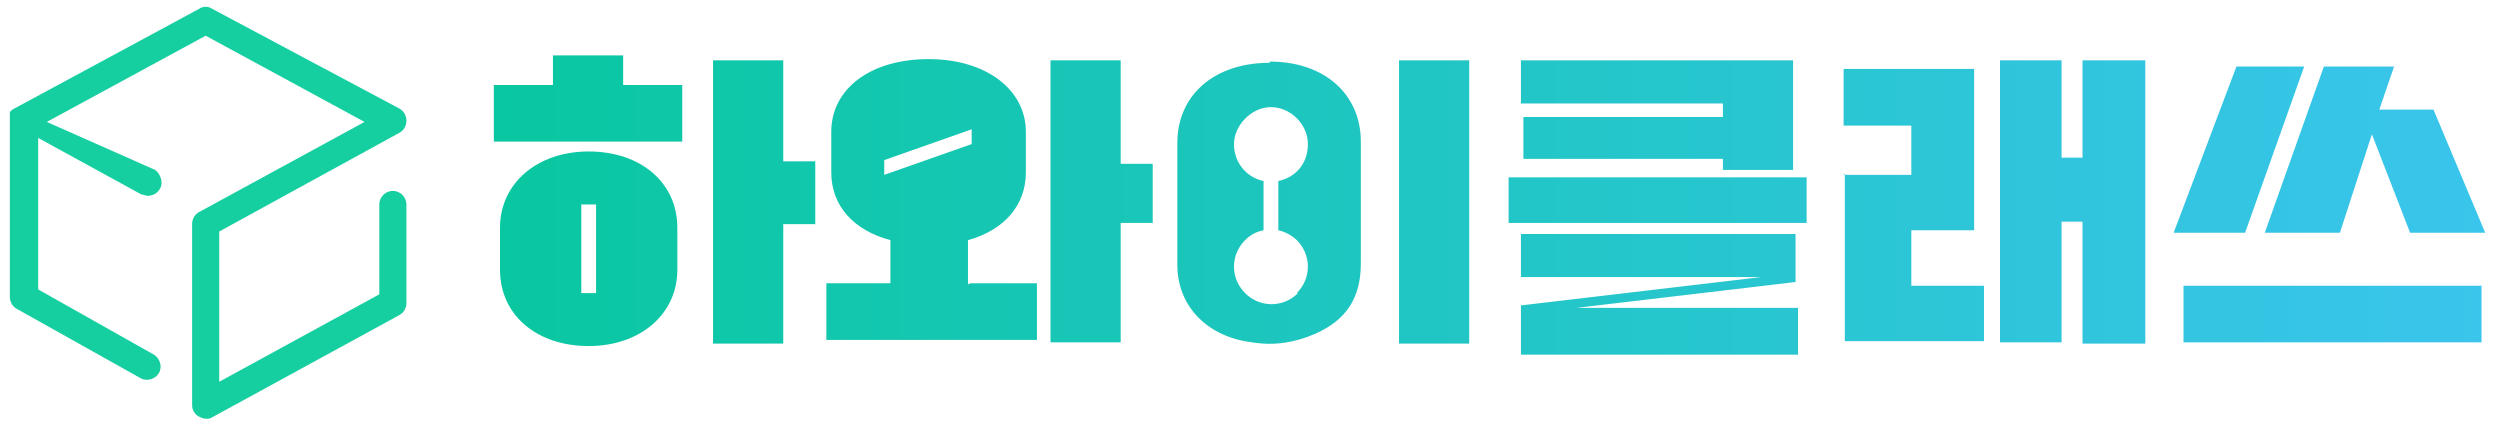
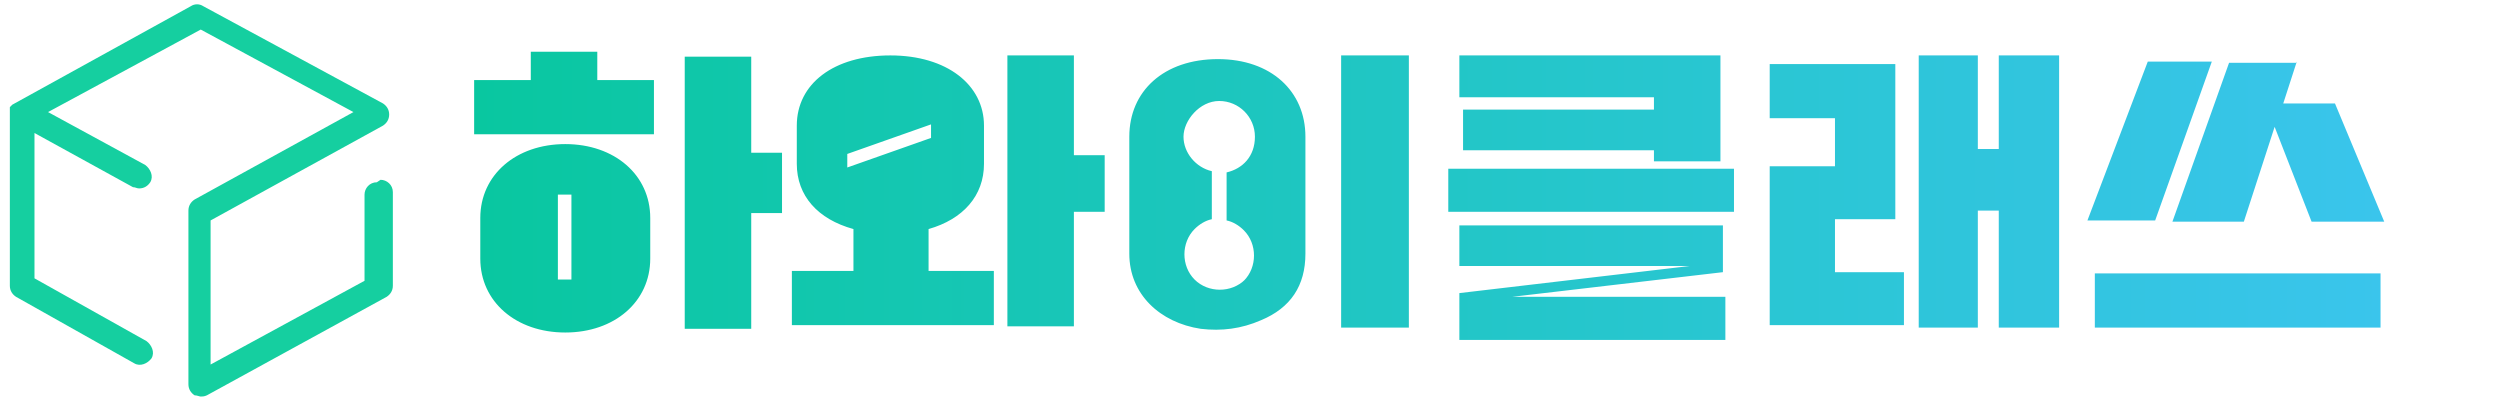
- <svg xmlns="http://www.w3.org/2000/svg" version="1.1" viewBox="0 0 203 35">
+ <svg xmlns="http://www.w3.org/2000/svg" version="1.1" viewBox="0 0 203 32.5">
  <defs>
    <style>
      .cls-1 {
        fill: #15cfa0;
      }

      .cls-2 {
        fill: url(#linear-gradient);
      }
    </style>
-     <linearGradient id="linear-gradient" x1="40.1" y1="16.6" x2="201.8" y2="16.6" gradientUnits="userSpaceOnUse">
+     <linearGradient id="linear-gradient" x1="38.5" y1="15.8" x2="193.6" y2="15.8" gradientUnits="userSpaceOnUse">
      <stop offset="0" stop-color="#09c7a0" />
      <stop offset="1" stop-color="#3ac5ec" />
    </linearGradient>
  </defs>
  <g>
    <g id="Layer_1">
      <g>
-         <path class="cls-2" d="M55.4,11.5h-15.3v-4.6h4.8v-2.4h5.7v2.4h4.8v4.6ZM47.8,12.3c-4.2,0-7.2,2.6-7.2,6.2v3.4c0,3.7,3,6.2,7.2,6.2s7.2-2.6,7.2-6.2v-3.4c0-3.7-3-6.2-7.2-6.2ZM48.4,23.8h-1.2v-7.2h1.2v7.2ZM63.6,27.9v-9.7h2.6v-5.1h-2.6V4.9h-5.7v23h5.7ZM78.6,23.1v-3.6c2.9-.8,4.7-2.8,4.7-5.5v-3.3c0-3.4-3.2-5.9-7.9-5.9s-7.9,2.4-7.9,5.9v3.3c0,2.7,1.8,4.7,4.8,5.5v3.5h-5.2v4.6h17.1v-4.6h-5.4ZM71.8,14.2v-1.2l7.1-2.5v1.2l-7.1,2.5ZM85.3,4.9h5.7v8.4h2.6v4.8h-2.6v9.7h-5.7V4.9ZM119.3,27.9h-5.7V4.9h5.7v23ZM122.5,14.4h24.2v3.7h-24.2v-3.7ZM146,25.1v3.7h-22.5v-4l19.5-2.3h-19.5v-3.5h22.3v3.9l-17.8,2.1h18ZM123.5,4.9h22.1v8.9h-5.7v-.9h-16.2v-3.4h16.2v-1.1h-16.4v-3.5ZM149.7,14.2h5.5v-4h-5.5v-4.6h10.6v13.1h-5.1v4.5h5.9v4.5h-11.3v-13.6ZM167.4,17.9v9.9h-5V4.9h5v7.9h1.7v-7.9h5.1v23h-5.1v-9.9h-1.7ZM181.7,5.4h5.4l-4.8,13.5h-5.8l5.1-13.5ZM177.3,23.2h24.2v4.6h-24.2v-4.6ZM194.4,5.4l-1.2,3.5h4.4l4.2,10h-6.1l-3.1-8-2.6,8h-6.1l4.8-13.5h5.7ZM103.1,5.1c-4.6,0-7.5,2.7-7.5,6.5v9.9c0,3.5,2.6,5.9,6.1,6.3,1.8.3,3.5,0,5.1-.7,2.5-1.1,3.7-2.9,3.7-5.7v-9.9c0-3.8-2.9-6.5-7.4-6.5ZM105.4,23.8c-1.2,1.2-3.1,1.2-4.3,0s-1.2-3.1,0-4.3c.4-.4.9-.7,1.5-.8v-4c-1.4-.3-2.4-1.5-2.4-3s1.4-3,3-3,3,1.4,3,3-1,2.7-2.4,3v4c.5.1,1.1.4,1.5.8,1.2,1.2,1.2,3.1,0,4.3Z" />
-         <path class="cls-1" d="M31.9,15.5c-.6,0-1.1.5-1.1,1.1v7.3l-13,7.1v-12.2l14.6-8c.4-.2.6-.6.6-1,0-.4-.2-.8-.6-1L17.2.7c-.3-.2-.7-.2-1,0L1,8.9s0,0,0,0c0,0,0,0,0,0,0,0,0,0,0,0,0,0-.1.1-.2.2,0,0,0,0,0,0,0,0,0,0,0,0,0,0,0,0,0,0,0,0,0,0,0,0,0,0,0,0,0,0,0,0,0,0,0,0,0,0,0,0,0,.1,0,0,0,0,0,0,0,0,0,0,0,.1,0,0,0,0,0,0,0,0,0,0,0,.1,0,0,0,0,0,0v14.7c0,.4.2.8.6,1l10,5.6c.5.3,1.2.1,1.5-.4.3-.5.1-1.2-.4-1.5l-9.4-5.3v-12.3l8.4,4.6c.2,0,.3.1.5.1.4,0,.8-.2,1-.6.3-.5,0-1.2-.4-1.5L3.8,9.9l12.9-7,12.9,7-13.4,7.3c-.4.2-.6.6-.6,1v14.7c0,.4.2.7.5.9.2.1.4.2.6.2s.4,0,.5-.1l15.2-8.3c.4-.2.6-.6.6-1v-8c0-.6-.5-1.1-1.1-1.1Z" />
+         <path class="cls-2" d="M53.2,10.9h-14.7v-4.4h4.6v-2.3h5.4v2.3h4.6v4.4ZM45.9,11.7c-4,0-6.9,2.5-6.9,6v3.3c0,3.5,2.9,6,6.9,6s6.9-2.5,6.9-6v-3.3c0-3.5-2.9-6-6.9-6ZM46.4,22.7h-1.1v-6.9h1.1v6.9ZM61,26.6v-9.3h2.5v-4.9h-2.5v-7.8h-5.4v22.1h5.4ZM75.4,22v-3.4c2.8-.8,4.5-2.7,4.5-5.3v-3.1c0-3.3-3-5.7-7.6-5.7s-7.6,2.3-7.6,5.7v3.1c0,2.6,1.7,4.5,4.6,5.3v3.4h-5v4.4h16.4v-4.4h-5.2ZM68.8,13.6v-1.1l6.8-2.4v1.1l-6.8,2.4ZM81.8,4.5h5.4v8.1h2.5v4.6h-2.5v9.3h-5.4V4.5ZM114.4,26.6h-5.5V4.5h5.5v22.1ZM117.6,13.7h23.2v3.5h-23.2v-3.5ZM140.1,24v3.6h-21.6v-3.8l18.7-2.2h-18.7v-3.3h21.4v3.8l-17.1,2h17.3ZM118.5,4.5h21.2v8.6h-5.4v-.9h-15.5v-3.3h15.5v-1h-15.8v-3.4ZM143.7,13.5h5.3v-3.9h-5.3v-4.4h10.2v12.6h-4.9v4.3h5.6v4.3h-10.9v-13ZM160.6,17.1v9.5h-4.8V4.5h4.8v7.6h1.7v-7.6h4.9v22.1h-4.9v-9.5h-1.7ZM174.4,5h5.2l-4.6,12.9h-5.5l4.9-12.9ZM170.1,22.2h23.2v4.4h-23.2v-4.4ZM186.5,5l-1.1,3.4h4.2l4,9.6h-5.9l-3-7.7-2.5,7.7h-5.8l4.6-12.9h5.5ZM98.9,4.8c-4.4,0-7.2,2.6-7.2,6.3v9.5c0,3.3,2.5,5.6,5.8,6.1,1.7.2,3.3,0,4.9-.7,2.4-1,3.6-2.8,3.6-5.4v-9.5c0-3.7-2.8-6.3-7.1-6.3ZM101.1,22.7c-1.1,1.1-3,1.1-4.1,0s-1.1-3,0-4.1c.4-.4.9-.7,1.4-.8v-3.9c-1.3-.3-2.3-1.5-2.3-2.8s1.3-2.9,2.9-2.9,2.9,1.3,2.9,2.9-1,2.6-2.3,2.9v3.9c.5.1,1,.4,1.4.8,1.1,1.1,1.1,3,0,4.1Z" />
+         <path class="cls-1" d="M30.6,14.8c-.6,0-1,.5-1,1v7l-12.5,6.8v-11.7l14-7.7c.3-.2.5-.5.5-.9,0-.4-.2-.7-.5-.9L16.5.5c-.3-.2-.7-.2-1,0L1,8.5s0,0,0,0c0,0,0,0,0,0,0,0,0,0,0,0,0,0-.1.1-.2.2,0,0,0,0,0,0,0,0,0,0,0,0,0,0,0,0,0,0,0,0,0,0,0,0,0,0,0,0,0,0,0,0,0,0,0,0,0,0,0,0,0,.1,0,0,0,0,0,0,0,0,0,0,0,.1,0,0,0,0,0,0,0,0,0,0,0,.1,0,0,0,0,0,0v14.2c0,.4.2.7.5.9l9.6,5.4c.5.3,1.1,0,1.4-.4.3-.5,0-1.1-.4-1.4l-9.1-5.1v-11.8l8,4.4c.2,0,.3.1.5.1.4,0,.7-.2.9-.5.3-.5,0-1.1-.4-1.4l-7.9-4.3,12.4-6.7,12.4,6.7-12.9,7.1c-.3.2-.5.5-.5.9v14.1c0,.4.2.7.5.9.2,0,.4.1.5.1s.3,0,.5-.1l14.6-8c.3-.2.5-.5.5-.9v-7.6c0-.6-.5-1-1-1Z" />
      </g>
    </g>
  </g>
</svg>
